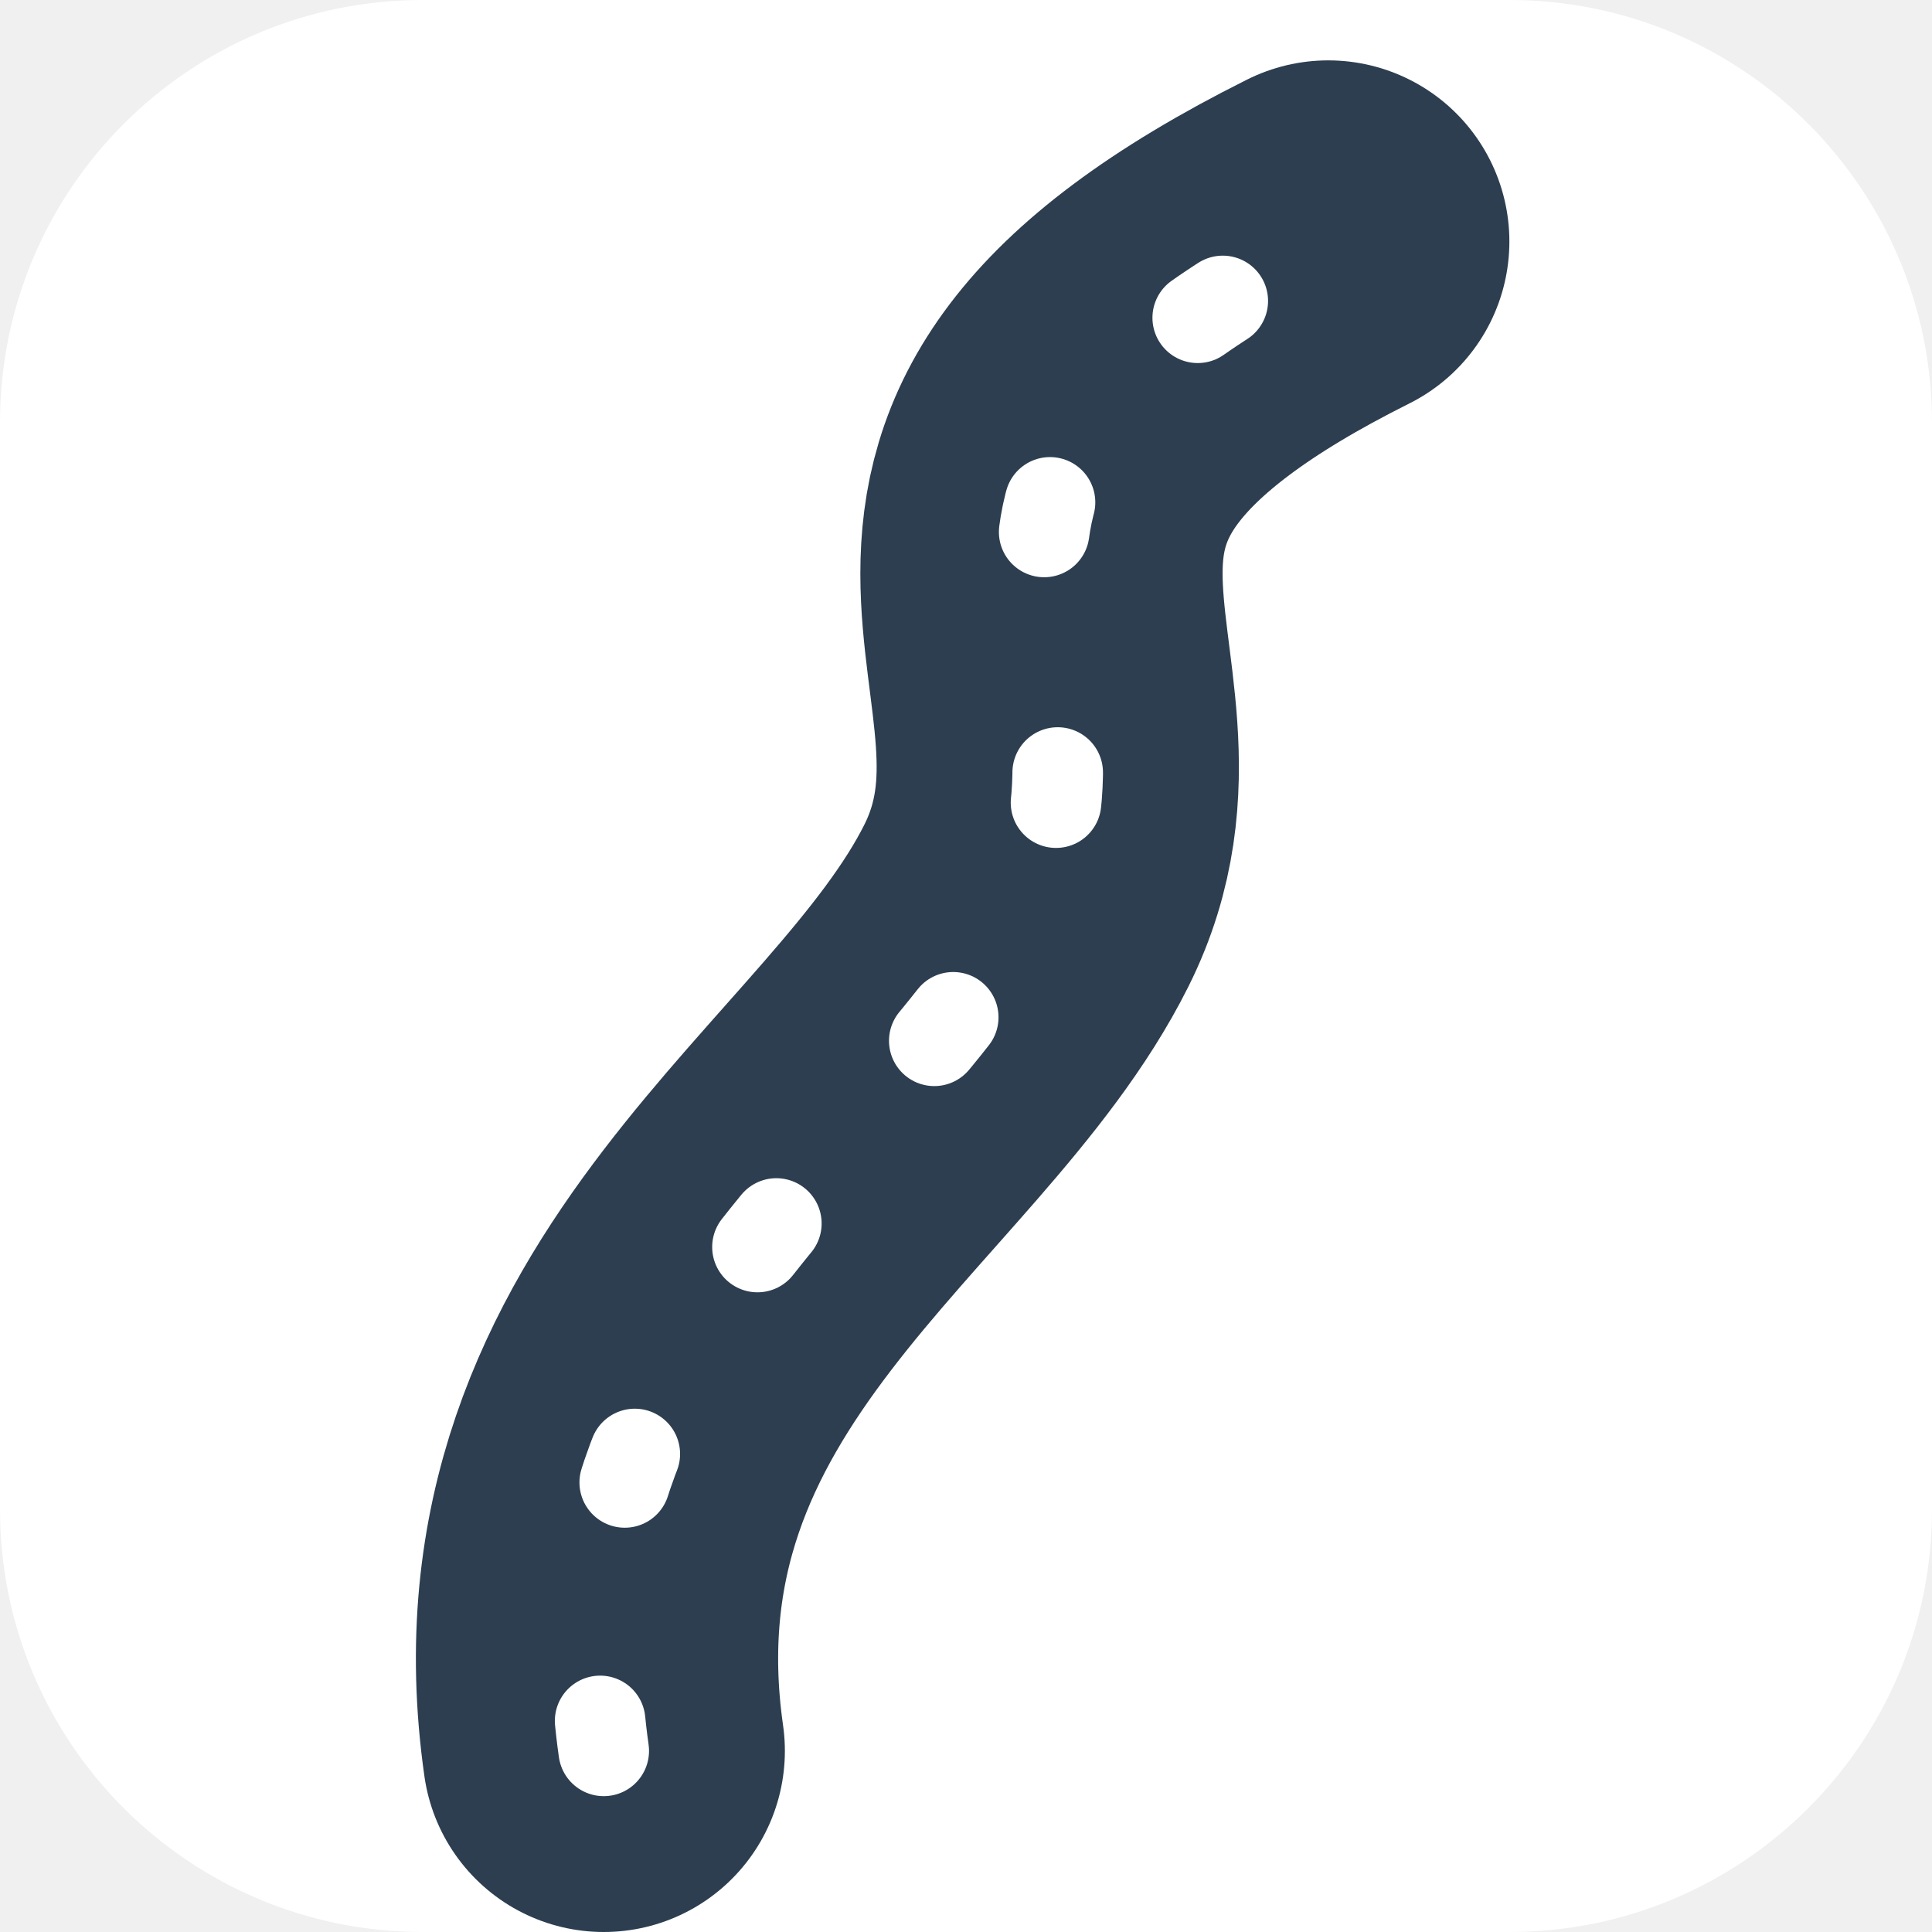
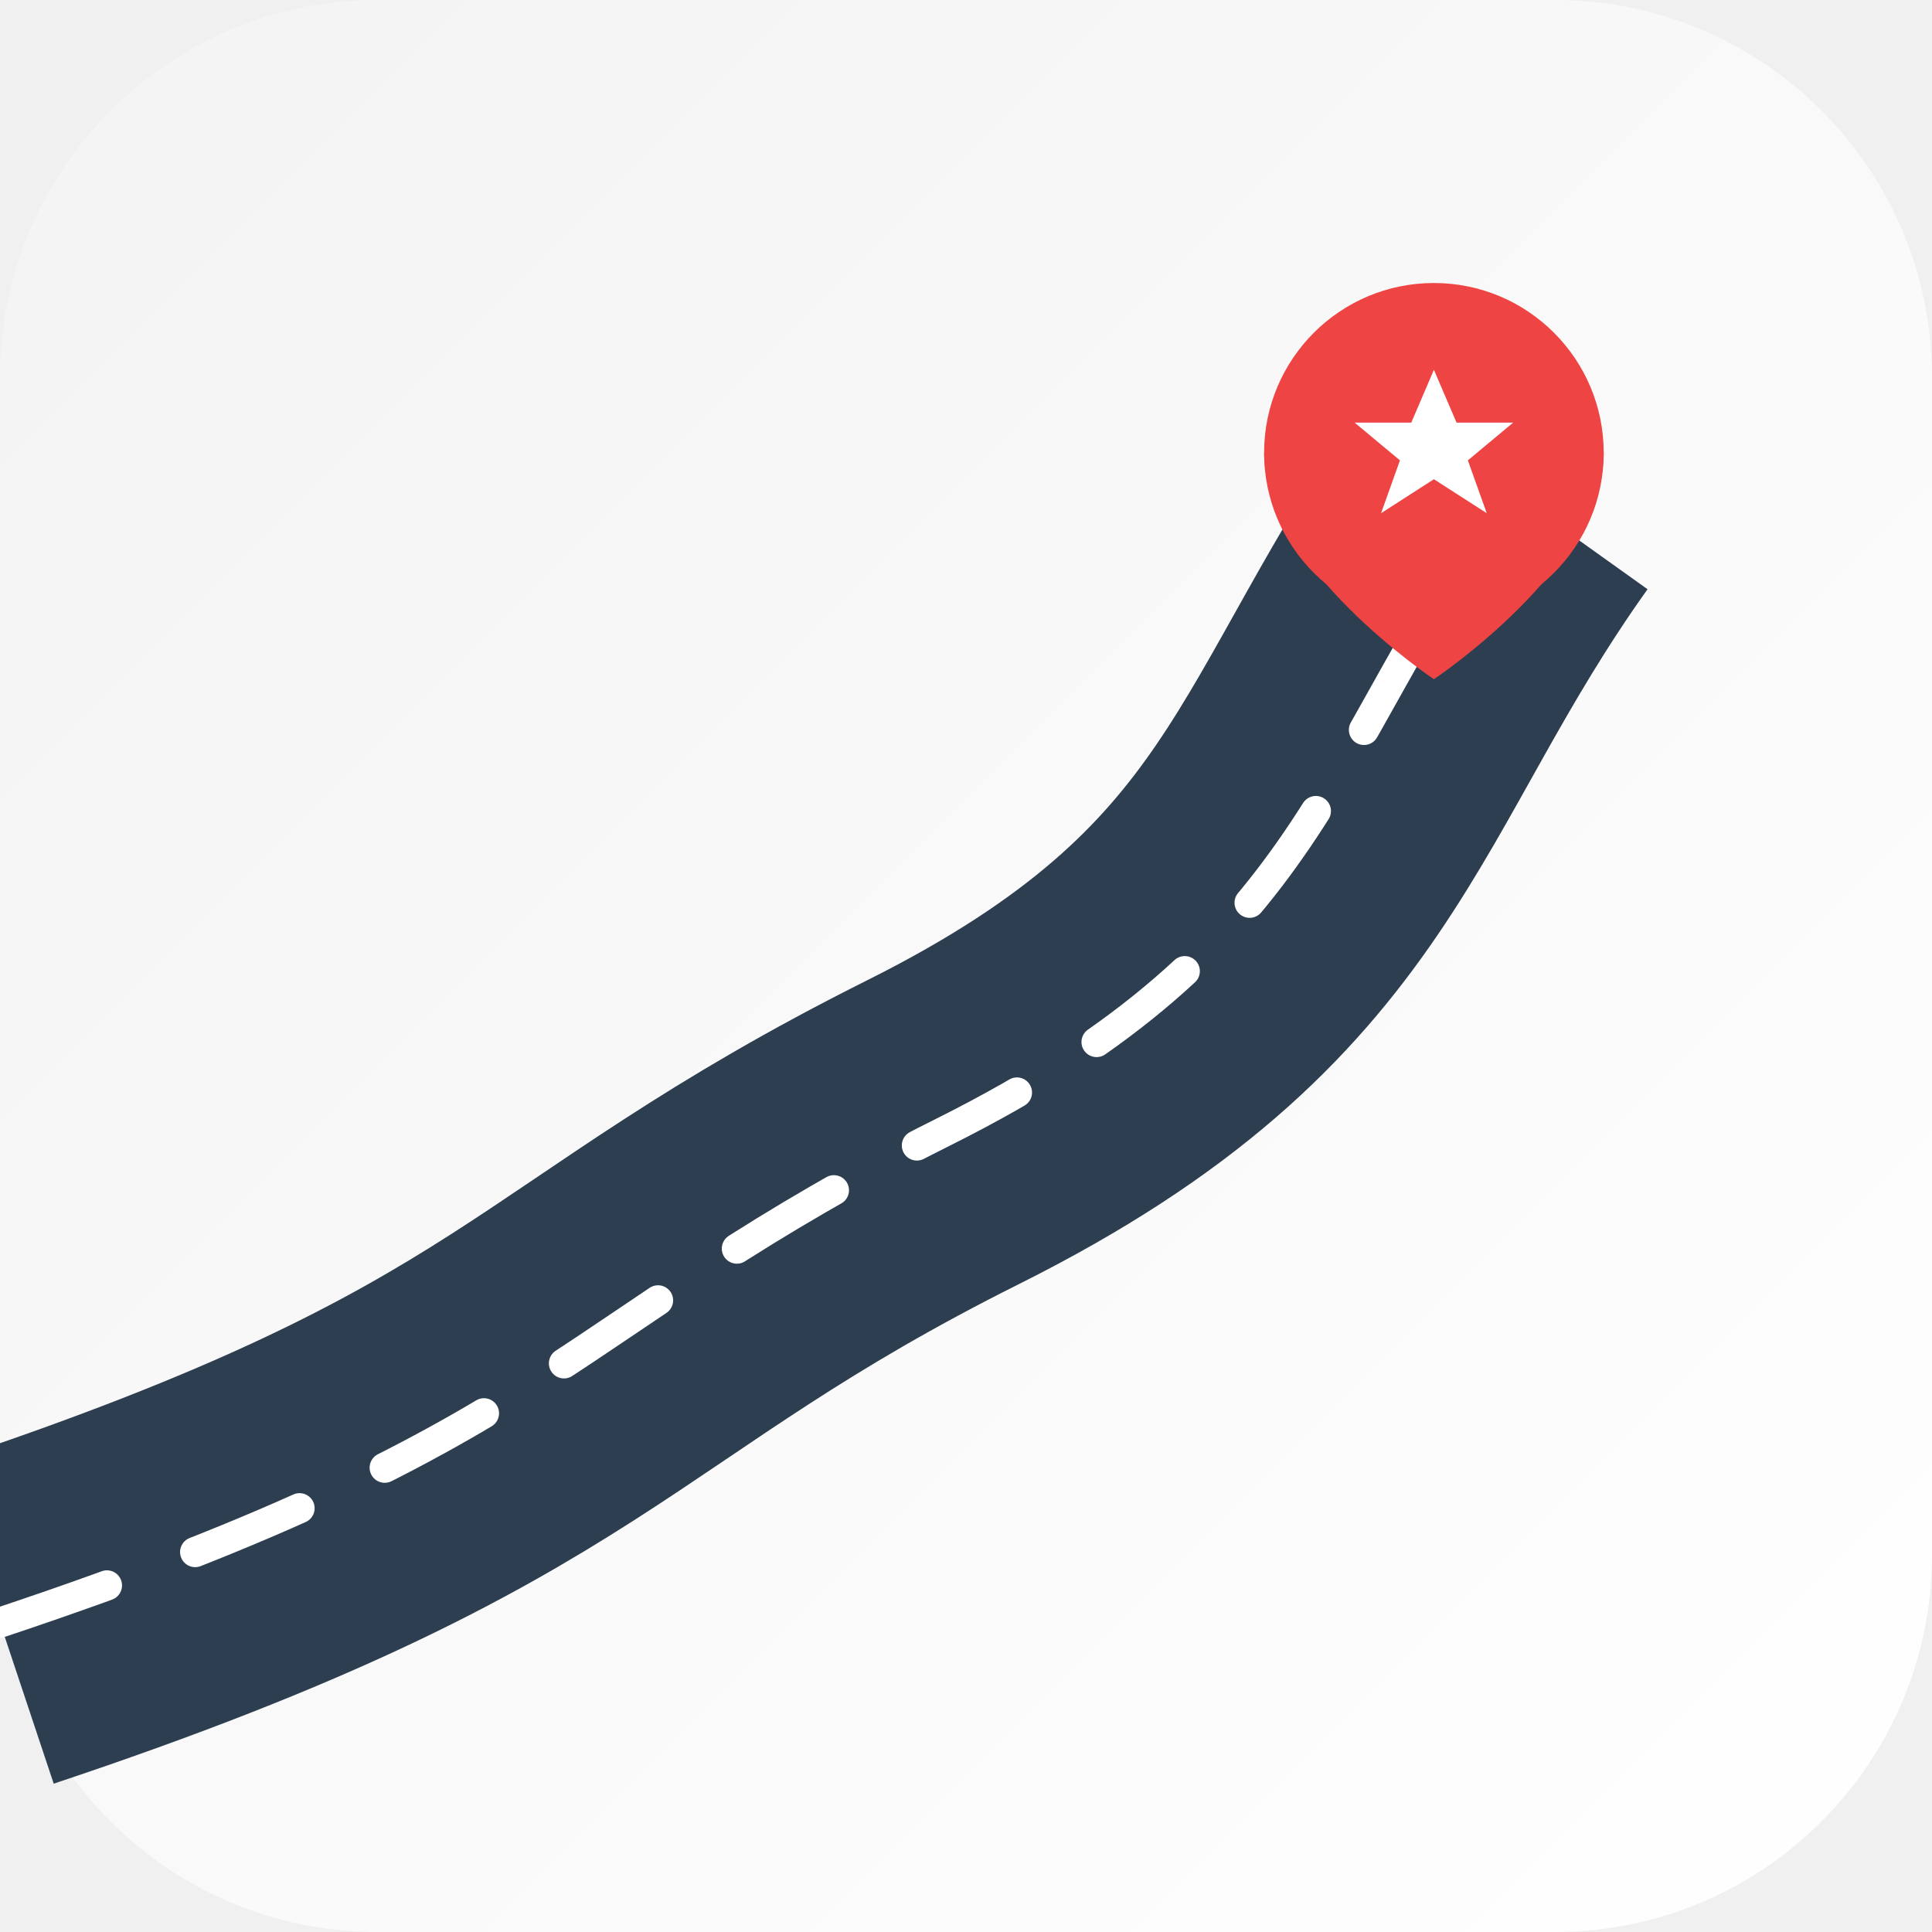
- <svg xmlns="http://www.w3.org/2000/svg" viewBox="0 0 64 64">
-   <rect width="64" height="64" rx="14" fill="white" />
-   <path d="M20 58        C18 44, 30 38, 34 30        C38 22, 28 16, 44 8" fill="none" stroke="#2c3e50" stroke-width="12" stroke-linecap="round" />
-   <path d="M20 58        C18 44, 30 38, 34 30        C38 22, 28 16, 44 8" fill="none" stroke="white" stroke-width="3" stroke-dasharray="1 8" stroke-linecap="round" />
+ <svg xmlns="http://www.w3.org/2000/svg" viewBox="0 0 512 512">
+   <rect width="512" height="512" rx="100" fill="#ffffff" />
+   <rect width="512" height="512" rx="100" fill="url(#bg_grad)" opacity="0.05" />
+   <defs>
+     <linearGradient id="bg_grad" x1="0" y1="0" x2="1" y2="1">
+       <stop offset="0%" stop-color="#000" />
+       <stop offset="100%" stop-color="#fff" />
+     </linearGradient>
+   </defs>
+   <path d="M 0 430         C 150 380, 150 350, 250 300        S 350 200, 400 130" fill="none" stroke="#2c3e50" stroke-width="90" stroke-linecap="butt" />
+   <path d="M 0 430         C 150 380, 150 350, 250 300        S 350 200, 400 130" fill="none" stroke="white" stroke-width="8" stroke-dasharray="30 25" stroke-linecap="round" />
+   <g transform="translate(380, 120)">
+     <circle cx="0" cy="0" r="45" fill="#ef4444" />
+     <path d="M -45 0 C -45 30, 0 60, 0 60 C 0 60, 45 30, 45 0 Z" fill="#ef4444" />
+     <path d="M 0 -22 L 6 -8 H 21 L 9 2 L 14 16 L 0 7 L -14 16 L -9 2 L -21 -8 H -6 Z" fill="white" />
+   </g>
</svg>
